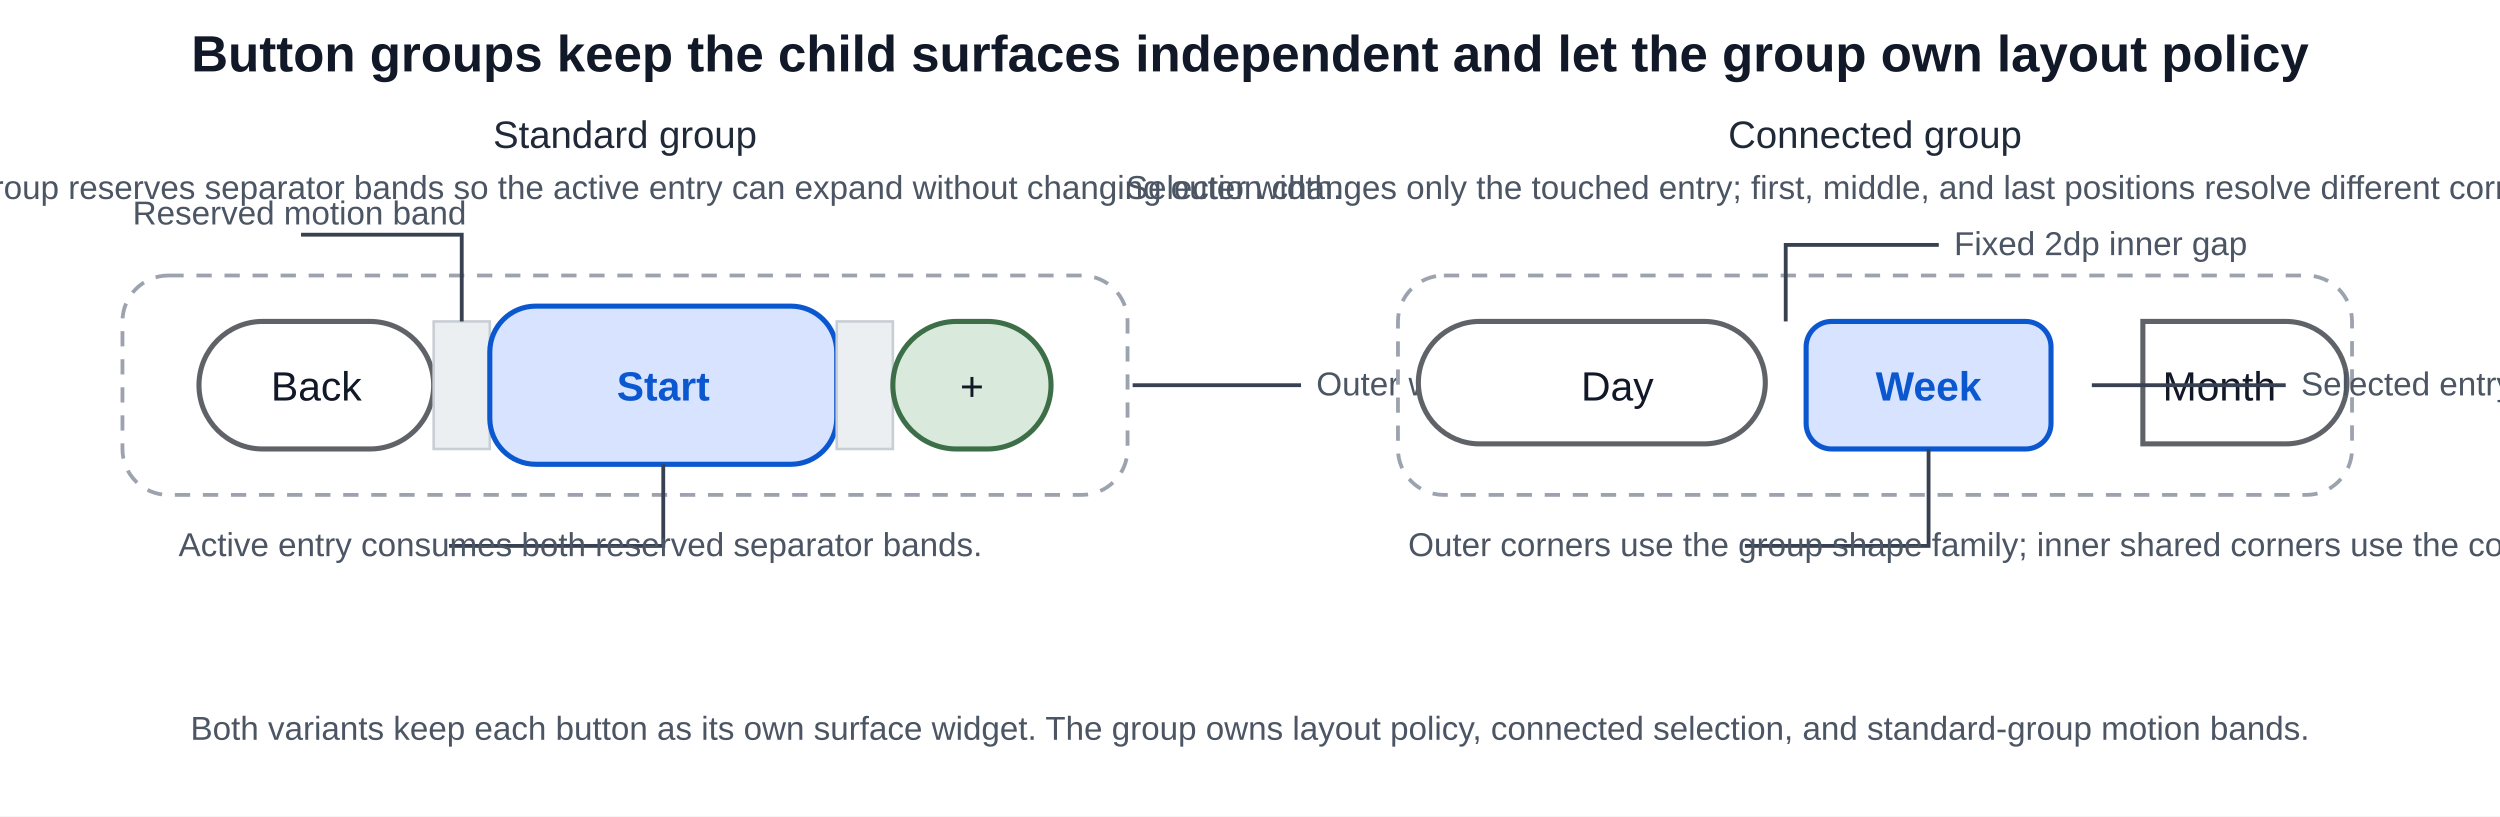
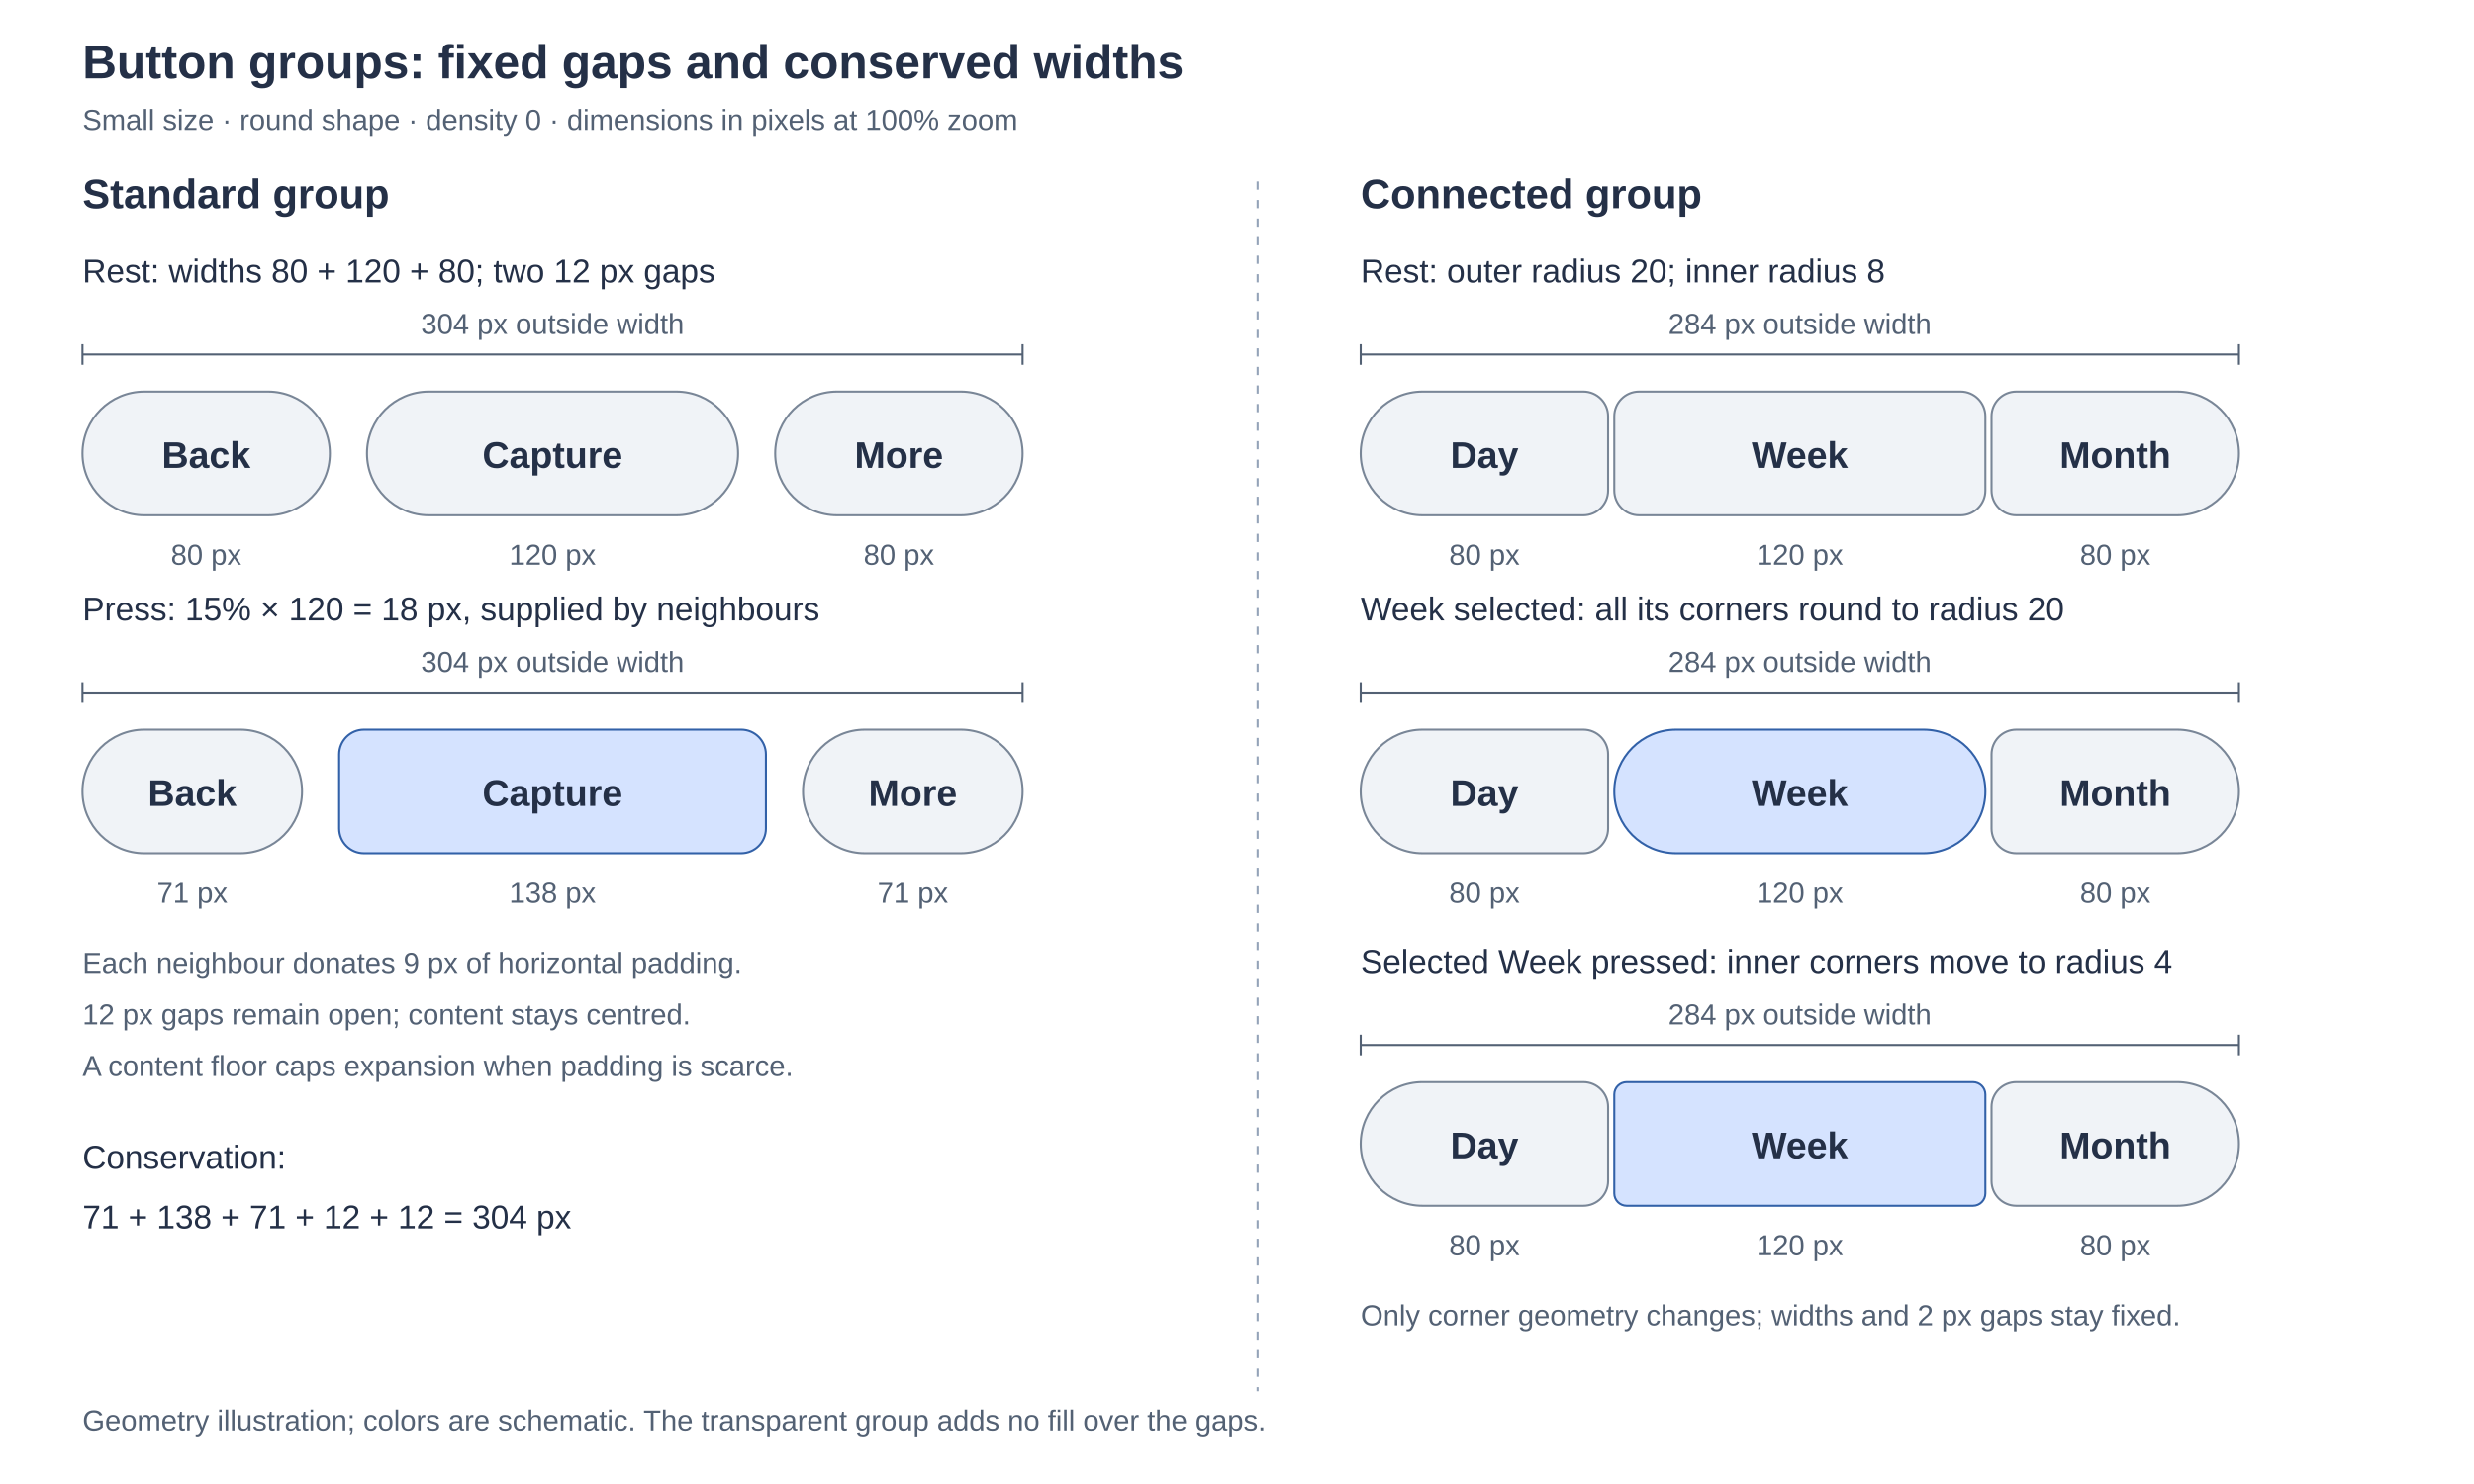
- <svg xmlns="http://www.w3.org/2000/svg" width="980" height="320" viewBox="0 0 980 320">
-   <rect width="980" height="320" fill="#ffffff" />
-   <style>
-     .title { font-family: Arial, Helvetica, sans-serif; font-size: 20px; font-weight: 600; fill: #111827; }
-     .label { font-family: Arial, Helvetica, sans-serif; font-size: 15px; fill: #1f2937; }
-     .small { font-family: Arial, Helvetica, sans-serif; font-size: 13px; fill: #4b5563; }
-     .stroke { stroke: #5f6368; stroke-width: 2; fill: none; }
-     .band { fill: #eceff1; stroke: #c7ced4; stroke-width: 1; }
-     .filled { fill: #d7e3ff; stroke: #0b57d0; stroke-width: 2; }
-     .outlined { fill: #ffffff; stroke: #5f6368; stroke-width: 2; }
-     .tonal { fill: #d9eadd; stroke: #3c6e47; stroke-width: 2; }
-     .callout { stroke: #374151; stroke-width: 1.5; fill: none; }
-     .guide { stroke: #9ca3af; stroke-width: 1.5; stroke-dasharray: 6 5; fill: none; }
-     .content { font-family: Arial, Helvetica, sans-serif; font-size: 16px; fill: #111827; }
-     .selected { font-family: Arial, Helvetica, sans-serif; font-size: 16px; fill: #0b57d0; font-weight: 600; }
-   </style>
-   <text x="490" y="28" text-anchor="middle" class="title">Button groups keep the child surfaces independent and let the group own layout policy</text>
-   <text x="245" y="58" text-anchor="middle" class="label">Standard group</text>
-   <text x="245" y="78" text-anchor="middle" class="small">The group reserves separator bands so the active entry can expand without changing outer width.</text>
-   <rect x="48" y="108" width="394" height="86" rx="18" ry="18" class="guide" />
-   <rect x="78" y="126" width="92" height="50" rx="25" ry="25" class="outlined" />
-   <rect x="170" y="126" width="22" height="50" class="band" />
-   <rect x="192" y="120" width="136" height="62" rx="18" ry="18" class="filled" />
-   <rect x="328" y="126" width="22" height="50" class="band" />
-   <rect x="350" y="126" width="62" height="50" rx="25" ry="25" class="tonal" />
-   <text x="124" y="157" text-anchor="middle" class="content">Back</text>
-   <text x="260" y="157" text-anchor="middle" class="selected">Start</text>
-   <text x="381" y="157" text-anchor="middle" class="content">+</text>
-   <path d="M 260 182 V 214 H 176" class="callout" />
-   <text x="70" y="218" class="small">Active entry consumes both reserved separator bands.</text>
-   <path d="M 181 126 V 92 H 118" class="callout" />
-   <text x="52" y="88" class="small">Reserved motion band</text>
-   <path d="M 444 151 H 510" class="callout" />
-   <text x="516" y="155" class="small">Outer width remains fixed.</text>
-   <text x="735" y="58" text-anchor="middle" class="label">Connected group</text>
-   <text x="735" y="78" text-anchor="middle" class="small">Selection changes only the touched entry; first, middle, and last positions resolve different corner radii.</text>
-   <rect x="548" y="108" width="374" height="86" rx="18" ry="18" class="guide" />
-   <path d="M 580 126 h 88 a 24 24 0 0 1 24 24 a 24 24 0 0 1 -24 24 h -88 a 24 24 0 0 1 -24 -24 a 24 24 0 0 1 24 -24 z" class="outlined" />
-   <rect x="694" y="126" width="12" height="50" fill="#ffffff" />
-   <rect x="708" y="126" width="96" height="50" rx="10" ry="10" class="filled" />
-   <rect x="816" y="126" width="12" height="50" fill="#ffffff" />
-   <path d="M 840 126 h 56 a 24 24 0 0 1 24 24 a 24 24 0 0 1 -24 24 h -56 z" class="outlined" />
-   <text x="634" y="157" text-anchor="middle" class="content">Day</text>
-   <text x="756" y="157" text-anchor="middle" class="selected">Week</text>
-   <text x="870" y="157" text-anchor="middle" class="content">Month</text>
-   <path d="M 700 126 V 96 H 760" class="callout" />
-   <text x="766" y="100" class="small">Fixed 2dp inner gap</text>
-   <path d="M 820 151 H 896" class="callout" />
-   <text x="902" y="155" class="small">Selected entry keeps its own width.</text>
-   <path d="M 756 176 V 214 H 684" class="callout" />
-   <text x="552" y="218" class="small">Outer corners use the group shape family; inner shared corners use the connected radius table.</text>
-   <text x="490" y="290" text-anchor="middle" class="small">Both variants keep each button as its own surface widget. The group owns layout policy, connected selection, and standard-group motion bands.</text>
+ <svg xmlns="http://www.w3.org/2000/svg" width="1200" height="720" viewBox="0 0 1200 720">
+   <rect x="0" y="0" width="1200" height="720" fill="white" />
+   <style>text { font-family: Arial, Helvetica, sans-serif; fill: #243047; }
+ .title { font-size: 23px; font-weight: 700; }
+ .heading { font-size: 20px; font-weight: 700; }
+ .label { font-size: 16px; }
+ .note { font-size: 14px; fill: #536174; }
+ .content { font-size: 18px; font-weight: 600; }
+ .dimension { stroke: #536174; stroke-width: 1; fill: none; }
+ .guide { stroke: #94a3b8; stroke-width: 1; stroke-dasharray: 4 5; }
+ </style>
+   <text x="40" y="38" text-anchor="start" class="title" id="element-4">Button groups: fixed gaps and conserved widths</text>
+   <text x="40" y="63" text-anchor="start" class="note" id="element-5">Small size · round shape · density 0 · dimensions in pixels at 100% zoom</text>
+   <line x1="610" y1="88" x2="610" y2="675" class="guide" id="element-6" />
+   <text x="40" y="101" text-anchor="start" class="heading" id="element-7">Standard group</text>
+   <text x="660" y="101" text-anchor="start" class="heading" id="element-8">Connected group</text>
+   <text x="40" y="137" text-anchor="start" class="label" id="element-9">Rest: widths 80 + 120 + 80; two 12 px gaps</text>
+   <text x="660" y="137" text-anchor="start" class="label" id="element-10">Rest: outer radius 20; inner radius 8</text>
+   <path d="M 70.0 190 H 130.0 A 30.0 30.0 0 0 1 160.0 220.0 V 220.0 A 30.0 30.0 0 0 1 130.0 250.0 H 70.0 A 30.0 30.0 0 0 1 40 220.0 V 220.0 A 30.0 30.0 0 0 1 70.0 190 Z" fill="#f0f3f7" stroke="#798697" stroke-width="1" data-row="standard-rest" data-index="0" data-x-px="0.0" data-width-px="80" id="element-11" />
+   <text x="100.0" y="227" text-anchor="middle" class="content" id="element-12">Back</text>
+   <text x="100.0" y="274" text-anchor="middle" class="note" id="element-13">80 px</text>
+   <path d="M 208.0 190 H 328.0 A 30.0 30.0 0 0 1 358.0 220.0 V 220.0 A 30.0 30.0 0 0 1 328.0 250.0 H 208.0 A 30.0 30.0 0 0 1 178.0 220.0 V 220.0 A 30.0 30.0 0 0 1 208.0 190 Z" fill="#f0f3f7" stroke="#798697" stroke-width="1" data-row="standard-rest" data-index="1" data-x-px="92.0" data-width-px="120" id="element-14" />
+   <text x="268.0" y="227" text-anchor="middle" class="content" id="element-15">Capture</text>
+   <text x="268.0" y="274" text-anchor="middle" class="note" id="element-16">120 px</text>
+   <path d="M 406.0 190 H 466.0 A 30.0 30.0 0 0 1 496.0 220.0 V 220.0 A 30.0 30.0 0 0 1 466.0 250.0 H 406.0 A 30.0 30.0 0 0 1 376.0 220.0 V 220.0 A 30.0 30.0 0 0 1 406.0 190 Z" fill="#f0f3f7" stroke="#798697" stroke-width="1" data-row="standard-rest" data-index="2" data-x-px="224.0" data-width-px="80" id="element-17" />
+   <text x="436.0" y="227" text-anchor="middle" class="content" id="element-18">More</text>
+   <text x="436.0" y="274" text-anchor="middle" class="note" id="element-19">80 px</text>
+   <line x1="40" y1="172" x2="496.0" y2="172" class="dimension" id="element-20" />
+   <line x1="40" y1="167" x2="40" y2="177" class="dimension" id="element-21" />
+   <line x1="496.0" y1="167" x2="496.0" y2="177" class="dimension" id="element-22" />
+   <text x="268.0" y="162" text-anchor="middle" class="note" id="element-23">304 px outside width</text>
+   <path d="M 690.0 190 H 768.0 A 12.0 12.0 0 0 1 780.0 202.0 V 238.0 A 12.0 12.0 0 0 1 768.0 250.0 H 690.0 A 30.0 30.0 0 0 1 660 220.0 V 220.0 A 30.0 30.0 0 0 1 690.0 190 Z" fill="#f0f3f7" stroke="#798697" stroke-width="1" data-row="connected-rest" data-index="0" data-x-px="0.0" data-width-px="80" id="element-24" />
+   <text x="720.0" y="227" text-anchor="middle" class="content" id="element-25">Day</text>
+   <text x="720.0" y="274" text-anchor="middle" class="note" id="element-26">80 px</text>
+   <path d="M 795.0 190 H 951.0 A 12.0 12.0 0 0 1 963.0 202.0 V 238.0 A 12.0 12.0 0 0 1 951.0 250.0 H 795.0 A 12.0 12.0 0 0 1 783.0 238.0 V 202.0 A 12.0 12.0 0 0 1 795.0 190 Z" fill="#f0f3f7" stroke="#798697" stroke-width="1" data-row="connected-rest" data-index="1" data-x-px="82.0" data-width-px="120" id="element-27" />
+   <text x="873.0" y="227" text-anchor="middle" class="content" id="element-28">Week</text>
+   <text x="873.0" y="274" text-anchor="middle" class="note" id="element-29">120 px</text>
+   <path d="M 978.0 190 H 1056.0 A 30.0 30.0 0 0 1 1086.0 220.0 V 220.0 A 30.0 30.0 0 0 1 1056.0 250.0 H 978.0 A 12.0 12.0 0 0 1 966.0 238.0 V 202.0 A 12.0 12.0 0 0 1 978.0 190 Z" fill="#f0f3f7" stroke="#798697" stroke-width="1" data-row="connected-rest" data-index="2" data-x-px="204.0" data-width-px="80" id="element-30" />
+   <text x="1026.0" y="227" text-anchor="middle" class="content" id="element-31">Month</text>
+   <text x="1026.0" y="274" text-anchor="middle" class="note" id="element-32">80 px</text>
+   <line x1="660" y1="172" x2="1086.0" y2="172" class="dimension" id="element-33" />
+   <line x1="660" y1="167" x2="660" y2="177" class="dimension" id="element-34" />
+   <line x1="1086.0" y1="167" x2="1086.0" y2="177" class="dimension" id="element-35" />
+   <text x="873.0" y="162" text-anchor="middle" class="note" id="element-36">284 px outside width</text>
+   <text x="40" y="301" text-anchor="start" class="label" id="element-37">Press: 15% × 120 = 18 px, supplied by neighbours</text>
+   <text x="660" y="301" text-anchor="start" class="label" id="element-38">Week selected: all its corners round to radius 20</text>
+   <path d="M 70.0 354 H 116.5 A 30.0 30.0 0 0 1 146.5 384.0 V 384.0 A 30.0 30.0 0 0 1 116.5 414.0 H 70.0 A 30.0 30.0 0 0 1 40 384.0 V 384.0 A 30.0 30.0 0 0 1 70.0 354 Z" fill="#f0f3f7" stroke="#798697" stroke-width="1" data-row="standard-pressed" data-index="0" data-x-px="0.0" data-width-px="71" id="element-39" />
+   <text x="93.25" y="391" text-anchor="middle" class="content" id="element-40">Back</text>
+   <text x="93.25" y="438" text-anchor="middle" class="note" id="element-41">71 px</text>
+   <path d="M 176.5 354 H 359.5 A 12.0 12.0 0 0 1 371.5 366.0 V 402.0 A 12.0 12.0 0 0 1 359.5 414.0 H 176.5 A 12.0 12.0 0 0 1 164.5 402.0 V 366.0 A 12.0 12.0 0 0 1 176.5 354 Z" fill="#d5e3ff" stroke="#3261a8" stroke-width="1" data-row="standard-pressed" data-index="1" data-x-px="83.0" data-width-px="138" id="element-42" />
+   <text x="268.0" y="391" text-anchor="middle" class="content" id="element-43">Capture</text>
+   <text x="268.0" y="438" text-anchor="middle" class="note" id="element-44">138 px</text>
+   <path d="M 419.5 354 H 466.0 A 30.0 30.0 0 0 1 496.0 384.0 V 384.0 A 30.0 30.0 0 0 1 466.0 414.0 H 419.5 A 30.0 30.0 0 0 1 389.5 384.0 V 384.0 A 30.0 30.0 0 0 1 419.5 354 Z" fill="#f0f3f7" stroke="#798697" stroke-width="1" data-row="standard-pressed" data-index="2" data-x-px="233.0" data-width-px="71" id="element-45" />
+   <text x="442.75" y="391" text-anchor="middle" class="content" id="element-46">More</text>
+   <text x="442.75" y="438" text-anchor="middle" class="note" id="element-47">71 px</text>
+   <line x1="40" y1="336" x2="496.0" y2="336" class="dimension" id="element-48" />
+   <line x1="40" y1="331" x2="40" y2="341" class="dimension" id="element-49" />
+   <line x1="496.0" y1="331" x2="496.0" y2="341" class="dimension" id="element-50" />
+   <text x="268.0" y="326" text-anchor="middle" class="note" id="element-51">304 px outside width</text>
+   <path d="M 690.0 354 H 768.0 A 12.0 12.0 0 0 1 780.0 366.0 V 402.0 A 12.0 12.0 0 0 1 768.0 414.0 H 690.0 A 30.0 30.0 0 0 1 660 384.0 V 384.0 A 30.0 30.0 0 0 1 690.0 354 Z" fill="#f0f3f7" stroke="#798697" stroke-width="1" data-row="connected-selected" data-index="0" data-x-px="0.0" data-width-px="80" id="element-52" />
+   <text x="720.0" y="391" text-anchor="middle" class="content" id="element-53">Day</text>
+   <text x="720.0" y="438" text-anchor="middle" class="note" id="element-54">80 px</text>
+   <path d="M 813.0 354 H 933.0 A 30.0 30.0 0 0 1 963.0 384.0 V 384.0 A 30.0 30.0 0 0 1 933.0 414.0 H 813.0 A 30.0 30.0 0 0 1 783.0 384.0 V 384.0 A 30.0 30.0 0 0 1 813.0 354 Z" fill="#d5e3ff" stroke="#3261a8" stroke-width="1" data-row="connected-selected" data-index="1" data-x-px="82.0" data-width-px="120" id="element-55" />
+   <text x="873.0" y="391" text-anchor="middle" class="content" id="element-56">Week</text>
+   <text x="873.0" y="438" text-anchor="middle" class="note" id="element-57">120 px</text>
+   <path d="M 978.0 354 H 1056.0 A 30.0 30.0 0 0 1 1086.0 384.0 V 384.0 A 30.0 30.0 0 0 1 1056.0 414.0 H 978.0 A 12.0 12.0 0 0 1 966.0 402.0 V 366.0 A 12.0 12.0 0 0 1 978.0 354 Z" fill="#f0f3f7" stroke="#798697" stroke-width="1" data-row="connected-selected" data-index="2" data-x-px="204.0" data-width-px="80" id="element-58" />
+   <text x="1026.0" y="391" text-anchor="middle" class="content" id="element-59">Month</text>
+   <text x="1026.0" y="438" text-anchor="middle" class="note" id="element-60">80 px</text>
+   <line x1="660" y1="336" x2="1086.0" y2="336" class="dimension" id="element-61" />
+   <line x1="660" y1="331" x2="660" y2="341" class="dimension" id="element-62" />
+   <line x1="1086.0" y1="331" x2="1086.0" y2="341" class="dimension" id="element-63" />
+   <text x="873.0" y="326" text-anchor="middle" class="note" id="element-64">284 px outside width</text>
+   <text x="40" y="472" text-anchor="start" class="note" id="element-65">Each neighbour donates 9 px of horizontal padding.</text>
+   <text x="40" y="497" text-anchor="start" class="note" id="element-66">12 px gaps remain open; content stays centred.</text>
+   <text x="40" y="522" text-anchor="start" class="note" id="element-67">A content floor caps expansion when padding is scarce.</text>
+   <text x="40" y="567" text-anchor="start" class="label" id="element-68">Conservation:</text>
+   <text x="40" y="596" text-anchor="start" class="label" id="element-69">71 + 138 + 71 + 12 + 12 = 304 px</text>
+   <text x="660" y="472" text-anchor="start" class="label" id="element-70">Selected Week pressed: inner corners move to radius 4</text>
+   <path d="M 690.0 525 H 768.0 A 12.0 12.0 0 0 1 780.0 537.0 V 573.0 A 12.0 12.0 0 0 1 768.0 585.0 H 690.0 A 30.0 30.0 0 0 1 660 555.0 V 555.0 A 30.0 30.0 0 0 1 690.0 525 Z" fill="#f0f3f7" stroke="#798697" stroke-width="1" data-row="connected-pressed" data-index="0" data-x-px="0.0" data-width-px="80" id="element-71" />
+   <text x="720.0" y="562" text-anchor="middle" class="content" id="element-72">Day</text>
+   <text x="720.0" y="609" text-anchor="middle" class="note" id="element-73">80 px</text>
+   <path d="M 789.0 525 H 957.0 A 6.0 6.0 0 0 1 963.0 531.0 V 579.0 A 6.0 6.0 0 0 1 957.0 585.0 H 789.0 A 6.0 6.0 0 0 1 783.0 579.0 V 531.0 A 6.0 6.0 0 0 1 789.0 525 Z" fill="#d5e3ff" stroke="#3261a8" stroke-width="1" data-row="connected-pressed" data-index="1" data-x-px="82.0" data-width-px="120" id="element-74" />
+   <text x="873.0" y="562" text-anchor="middle" class="content" id="element-75">Week</text>
+   <text x="873.0" y="609" text-anchor="middle" class="note" id="element-76">120 px</text>
+   <path d="M 978.0 525 H 1056.0 A 30.0 30.0 0 0 1 1086.0 555.0 V 555.0 A 30.0 30.0 0 0 1 1056.0 585.0 H 978.0 A 12.0 12.0 0 0 1 966.0 573.0 V 537.0 A 12.0 12.0 0 0 1 978.0 525 Z" fill="#f0f3f7" stroke="#798697" stroke-width="1" data-row="connected-pressed" data-index="2" data-x-px="204.0" data-width-px="80" id="element-77" />
+   <text x="1026.0" y="562" text-anchor="middle" class="content" id="element-78">Month</text>
+   <text x="1026.0" y="609" text-anchor="middle" class="note" id="element-79">80 px</text>
+   <line x1="660" y1="507" x2="1086.0" y2="507" class="dimension" id="element-80" />
+   <line x1="660" y1="502" x2="660" y2="512" class="dimension" id="element-81" />
+   <line x1="1086.0" y1="502" x2="1086.0" y2="512" class="dimension" id="element-82" />
+   <text x="873.0" y="497" text-anchor="middle" class="note" id="element-83">284 px outside width</text>
+   <text x="660" y="643" text-anchor="start" class="note" id="element-84">Only corner geometry changes; widths and 2 px gaps stay fixed.</text>
+   <text x="40" y="694" text-anchor="start" class="note" id="element-85">Geometry illustration; colors are schematic. The transparent group adds no fill over the gaps.</text>
</svg>
